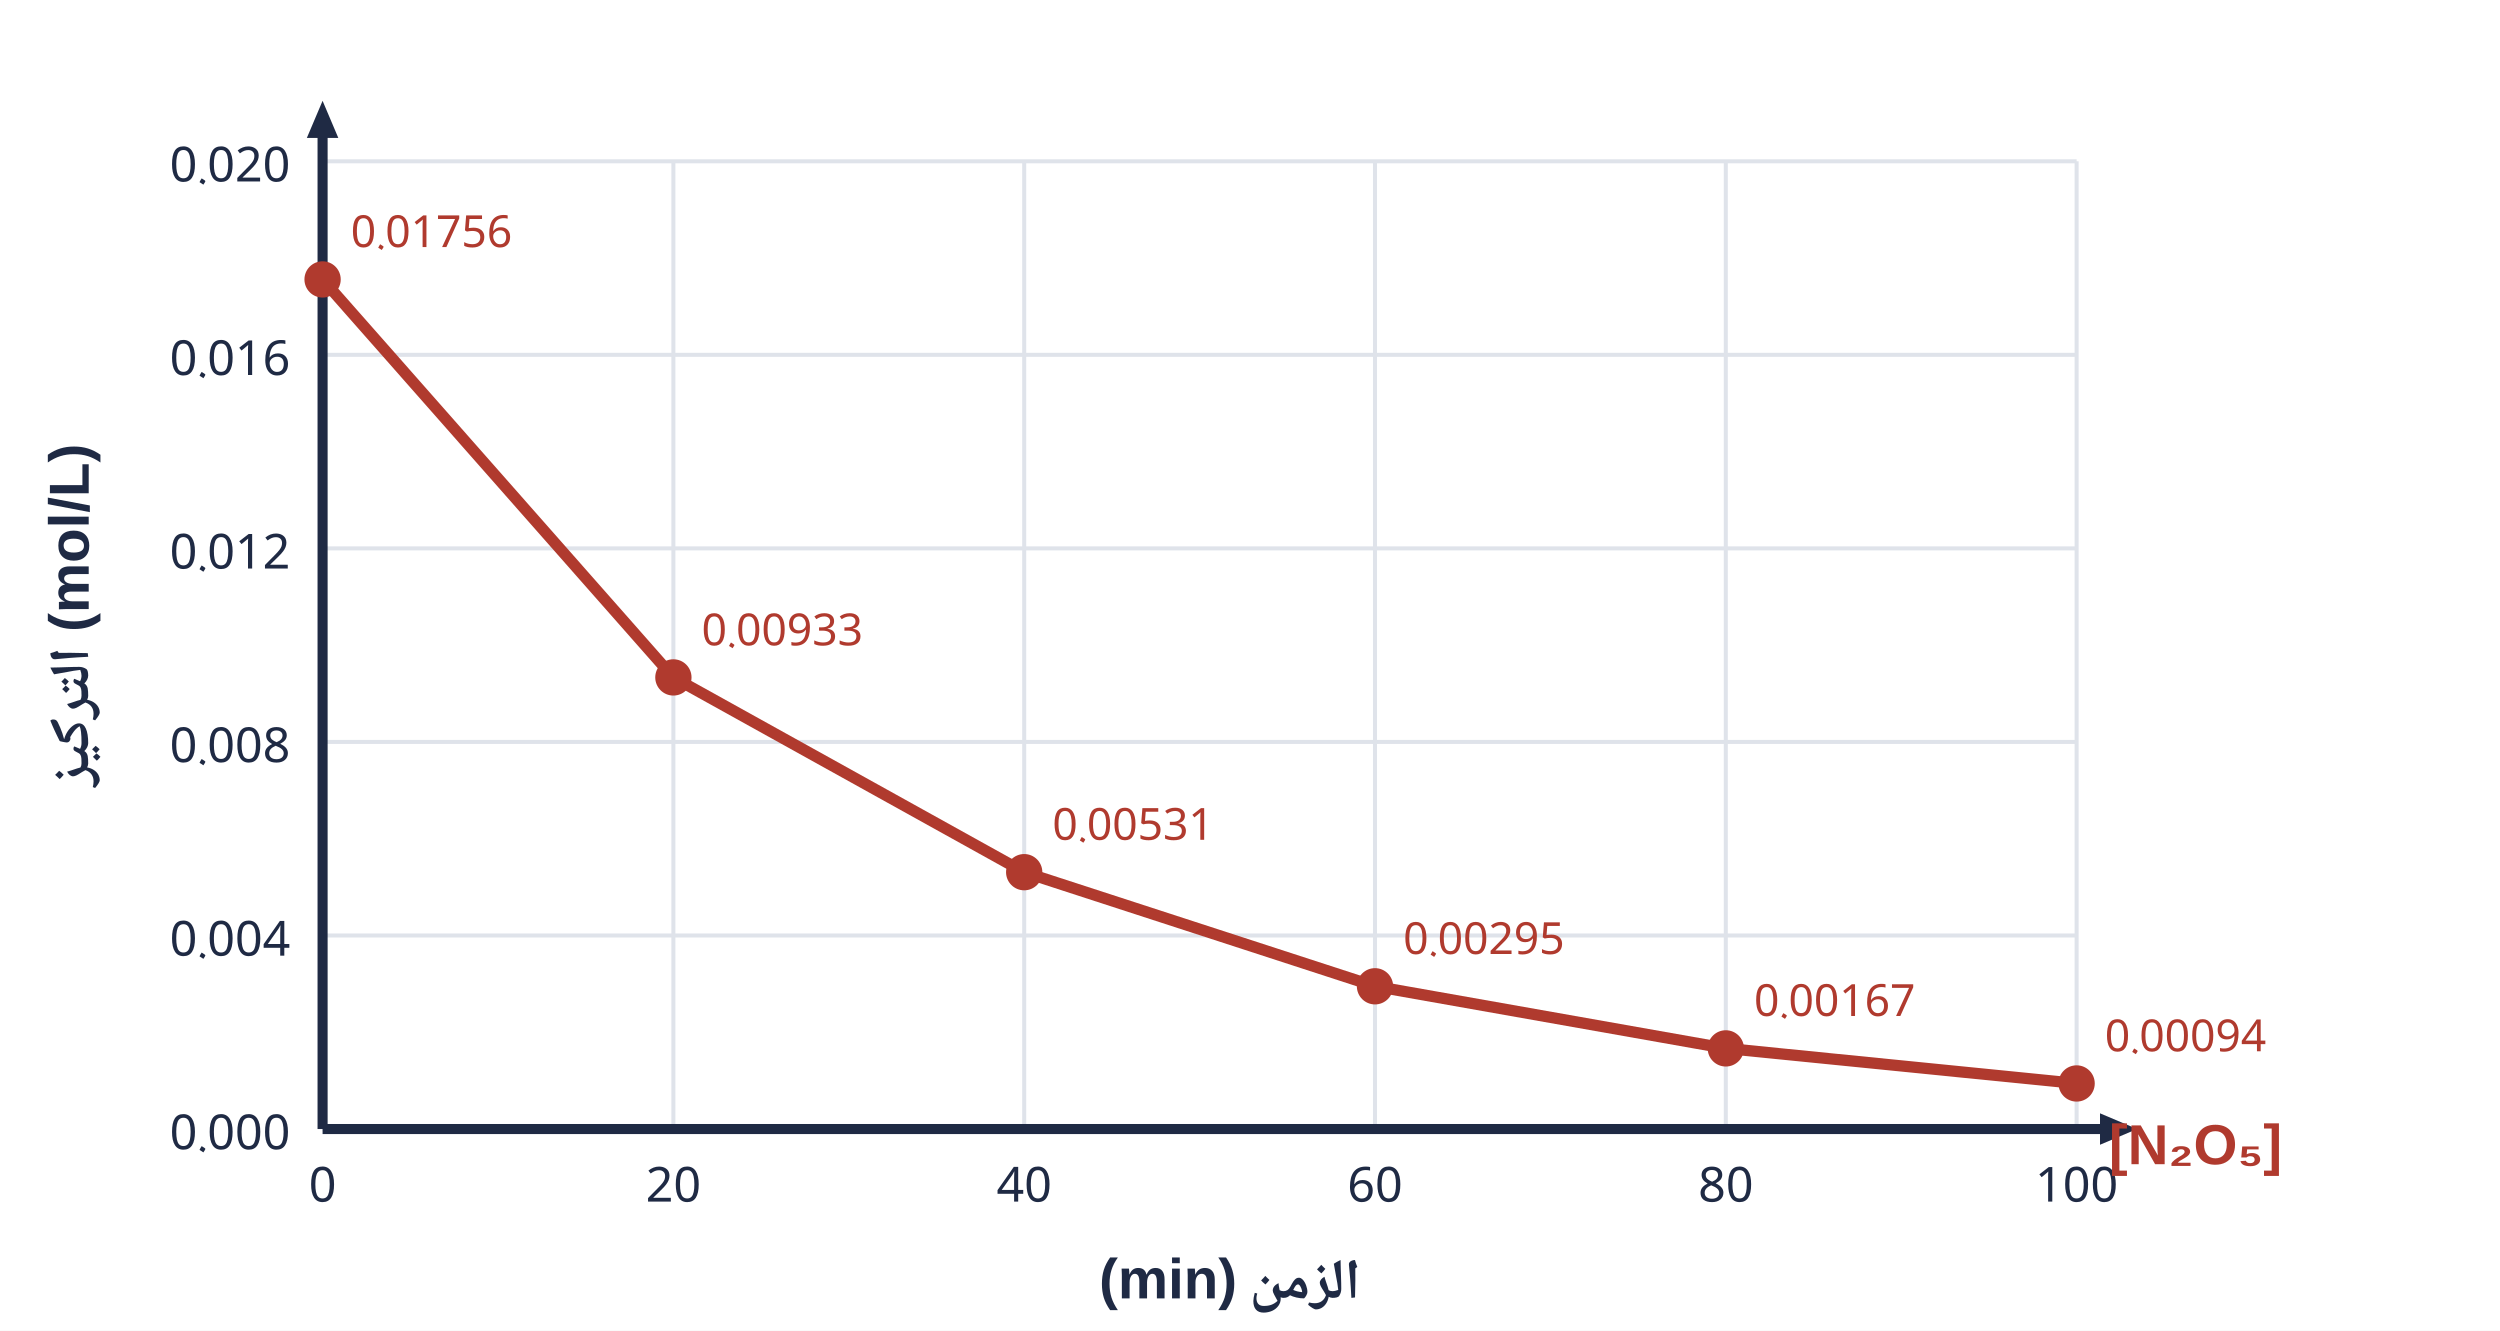
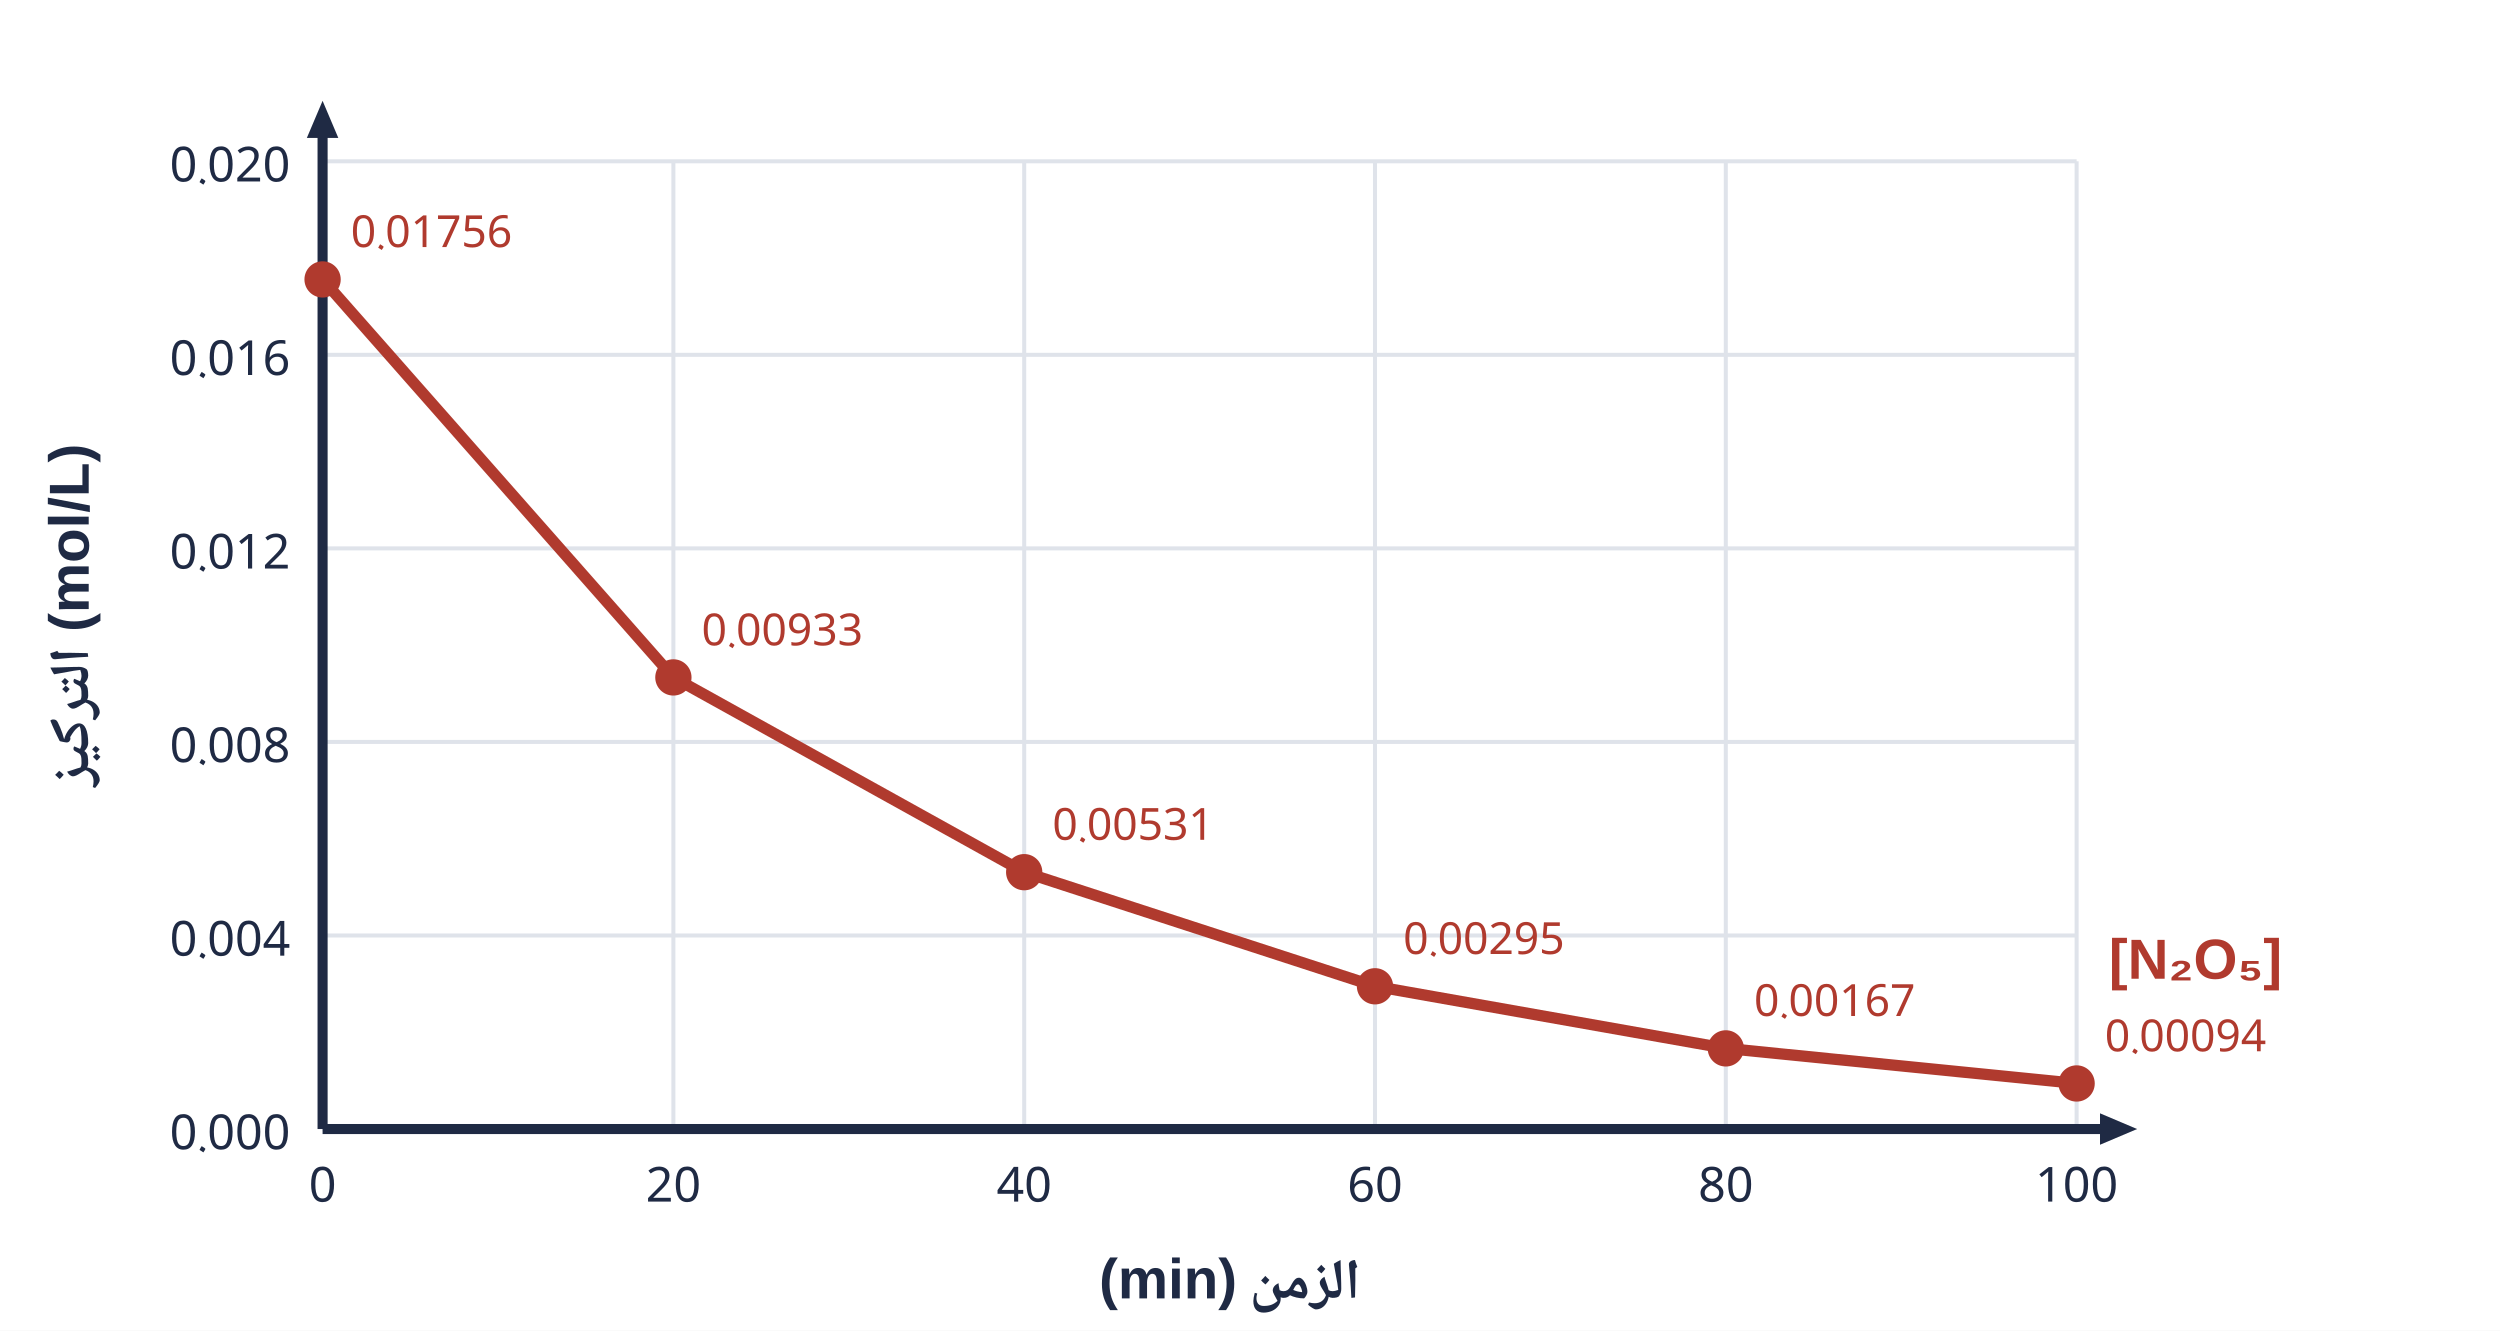
<svg xmlns="http://www.w3.org/2000/svg" viewBox="0 0 620 330" width="620" height="330">
  <rect width="620" height="330" fill="#fff" />
  <line x1="80" y1="280.0" x2="515.0" y2="280.0" stroke="#dfe3ea" stroke-width="1" />
  <text x="72" y="285.0" text-anchor="end" font-size="12" fill="#1f2a44" font-weight="normal" font-family="'IBM Plex Sans Arabic','Noto Naskh Arabic',Tahoma,Arial,sans-serif">0.000</text>
  <line x1="80" y1="232.0" x2="515.0" y2="232.0" stroke="#dfe3ea" stroke-width="1" />
  <text x="72" y="237.0" text-anchor="end" font-size="12" fill="#1f2a44" font-weight="normal" font-family="'IBM Plex Sans Arabic','Noto Naskh Arabic',Tahoma,Arial,sans-serif">0.004</text>
  <line x1="80" y1="184.0" x2="515.0" y2="184.0" stroke="#dfe3ea" stroke-width="1" />
  <text x="72" y="189.0" text-anchor="end" font-size="12" fill="#1f2a44" font-weight="normal" font-family="'IBM Plex Sans Arabic','Noto Naskh Arabic',Tahoma,Arial,sans-serif">0.008</text>
  <line x1="80" y1="136.0" x2="515.0" y2="136.0" stroke="#dfe3ea" stroke-width="1" />
  <text x="72" y="141.0" text-anchor="end" font-size="12" fill="#1f2a44" font-weight="normal" font-family="'IBM Plex Sans Arabic','Noto Naskh Arabic',Tahoma,Arial,sans-serif">0.012</text>
  <line x1="80" y1="88.0" x2="515.0" y2="88.0" stroke="#dfe3ea" stroke-width="1" />
  <text x="72" y="93.0" text-anchor="end" font-size="12" fill="#1f2a44" font-weight="normal" font-family="'IBM Plex Sans Arabic','Noto Naskh Arabic',Tahoma,Arial,sans-serif">0.016</text>
  <line x1="80" y1="40.0" x2="515.0" y2="40.0" stroke="#dfe3ea" stroke-width="1" />
  <text x="72" y="45.0" text-anchor="end" font-size="12" fill="#1f2a44" font-weight="normal" font-family="'IBM Plex Sans Arabic','Noto Naskh Arabic',Tahoma,Arial,sans-serif">0.020</text>
  <line x1="80.0" y1="280" x2="80.0" y2="40.0" stroke="#dfe3ea" stroke-width="1" />
  <text x="80.0" y="298" text-anchor="middle" font-size="12" fill="#1f2a44" font-weight="normal" font-family="'IBM Plex Sans Arabic','Noto Naskh Arabic',Tahoma,Arial,sans-serif">0</text>
  <line x1="167.0" y1="280" x2="167.0" y2="40.0" stroke="#dfe3ea" stroke-width="1" />
  <text x="167.0" y="298" text-anchor="middle" font-size="12" fill="#1f2a44" font-weight="normal" font-family="'IBM Plex Sans Arabic','Noto Naskh Arabic',Tahoma,Arial,sans-serif">20</text>
  <line x1="254.0" y1="280" x2="254.0" y2="40.0" stroke="#dfe3ea" stroke-width="1" />
  <text x="254.0" y="298" text-anchor="middle" font-size="12" fill="#1f2a44" font-weight="normal" font-family="'IBM Plex Sans Arabic','Noto Naskh Arabic',Tahoma,Arial,sans-serif">40</text>
  <line x1="341.0" y1="280" x2="341.0" y2="40.0" stroke="#dfe3ea" stroke-width="1" />
  <text x="341.0" y="298" text-anchor="middle" font-size="12" fill="#1f2a44" font-weight="normal" font-family="'IBM Plex Sans Arabic','Noto Naskh Arabic',Tahoma,Arial,sans-serif">60</text>
  <line x1="428.0" y1="280" x2="428.0" y2="40.0" stroke="#dfe3ea" stroke-width="1" />
  <text x="428.0" y="298" text-anchor="middle" font-size="12" fill="#1f2a44" font-weight="normal" font-family="'IBM Plex Sans Arabic','Noto Naskh Arabic',Tahoma,Arial,sans-serif">80</text>
  <line x1="515.0" y1="280" x2="515.0" y2="40.0" stroke="#dfe3ea" stroke-width="1" />
  <text x="515.0" y="298" text-anchor="middle" font-size="12" fill="#1f2a44" font-weight="normal" font-family="'IBM Plex Sans Arabic','Noto Naskh Arabic',Tahoma,Arial,sans-serif">100</text>
  <line x1="80" y1="280" x2="524.0" y2="280.0" stroke="#1f2a44" stroke-width="2.5" />
  <polygon points="530,280 520.8,283.9 520.8,276.1" fill="#1f2a44" />
  <line x1="80" y1="280" x2="80.0" y2="31.0" stroke="#1f2a44" stroke-width="2.5" />
  <polygon points="80,25 83.9,34.2 76.1,34.2" fill="#1f2a44" />
  <text x="305.0" y="322" text-anchor="middle" font-size="14" fill="#1f2a44" font-weight="bold" font-family="'IBM Plex Sans Arabic','Noto Naskh Arabic',Tahoma,Arial,sans-serif" direction="rtl">الزمن (min)</text>
  <text transform="translate(22,152.5) rotate(-90)" text-anchor="middle" font-size="14" fill="#1f2a44" font-weight="bold" font-family="'IBM Plex Sans Arabic','Noto Naskh Arabic',Tahoma,Arial,sans-serif">التركيز (mol/L)</text>
  <polyline points="80.0,69.3 167.0,168.0 254.0,216.3 341.0,244.6 428.0,260.0 515.0,268.7" fill="none" stroke="#b03a2e" stroke-width="2.8" stroke-linejoin="round" />
  <circle cx="80.0" cy="69.3" r="4.5" fill="#b03a2e" />
  <text x="87.0" y="61.28" text-anchor="start" font-size="11" fill="#b03a2e" font-weight="normal" font-family="'IBM Plex Sans Arabic','Noto Naskh Arabic',Tahoma,Arial,sans-serif">0.01756</text>
  <circle cx="167.0" cy="168.0" r="4.5" fill="#b03a2e" />
  <text x="174.0" y="160.04" text-anchor="start" font-size="11" fill="#b03a2e" font-weight="normal" font-family="'IBM Plex Sans Arabic','Noto Naskh Arabic',Tahoma,Arial,sans-serif">0.00933</text>
  <circle cx="254.0" cy="216.3" r="4.5" fill="#b03a2e" />
  <text x="261.0" y="208.28" text-anchor="start" font-size="11" fill="#b03a2e" font-weight="normal" font-family="'IBM Plex Sans Arabic','Noto Naskh Arabic',Tahoma,Arial,sans-serif">0.00531</text>
  <circle cx="341.0" cy="244.6" r="4.5" fill="#b03a2e" />
  <text x="348.0" y="236.6" text-anchor="start" font-size="11" fill="#b03a2e" font-weight="normal" font-family="'IBM Plex Sans Arabic','Noto Naskh Arabic',Tahoma,Arial,sans-serif">0.00295</text>
  <circle cx="428.0" cy="260.0" r="4.5" fill="#b03a2e" />
  <text x="435.0" y="251.96" text-anchor="start" font-size="11" fill="#b03a2e" font-weight="normal" font-family="'IBM Plex Sans Arabic','Noto Naskh Arabic',Tahoma,Arial,sans-serif">0.00167</text>
  <circle cx="515.0" cy="268.7" r="4.5" fill="#b03a2e" />
  <text x="522.0" y="260.72" text-anchor="start" font-size="11" fill="#b03a2e" font-weight="normal" font-family="'IBM Plex Sans Arabic','Noto Naskh Arabic',Tahoma,Arial,sans-serif">0.00094</text>
-   <text x="523.0" y="288.72" text-anchor="start" font-size="14" fill="#b03a2e" font-weight="bold" font-family="'IBM Plex Sans Arabic','Noto Naskh Arabic',Tahoma,Arial,sans-serif">[N₂O₅]</text>
+   <text x="523.0" y="242.72" text-anchor="start" font-size="14" fill="#b03a2e" font-weight="bold" font-family="'IBM Plex Sans Arabic','Noto Naskh Arabic',Tahoma,Arial,sans-serif">[N₂O₅]</text>
</svg>
